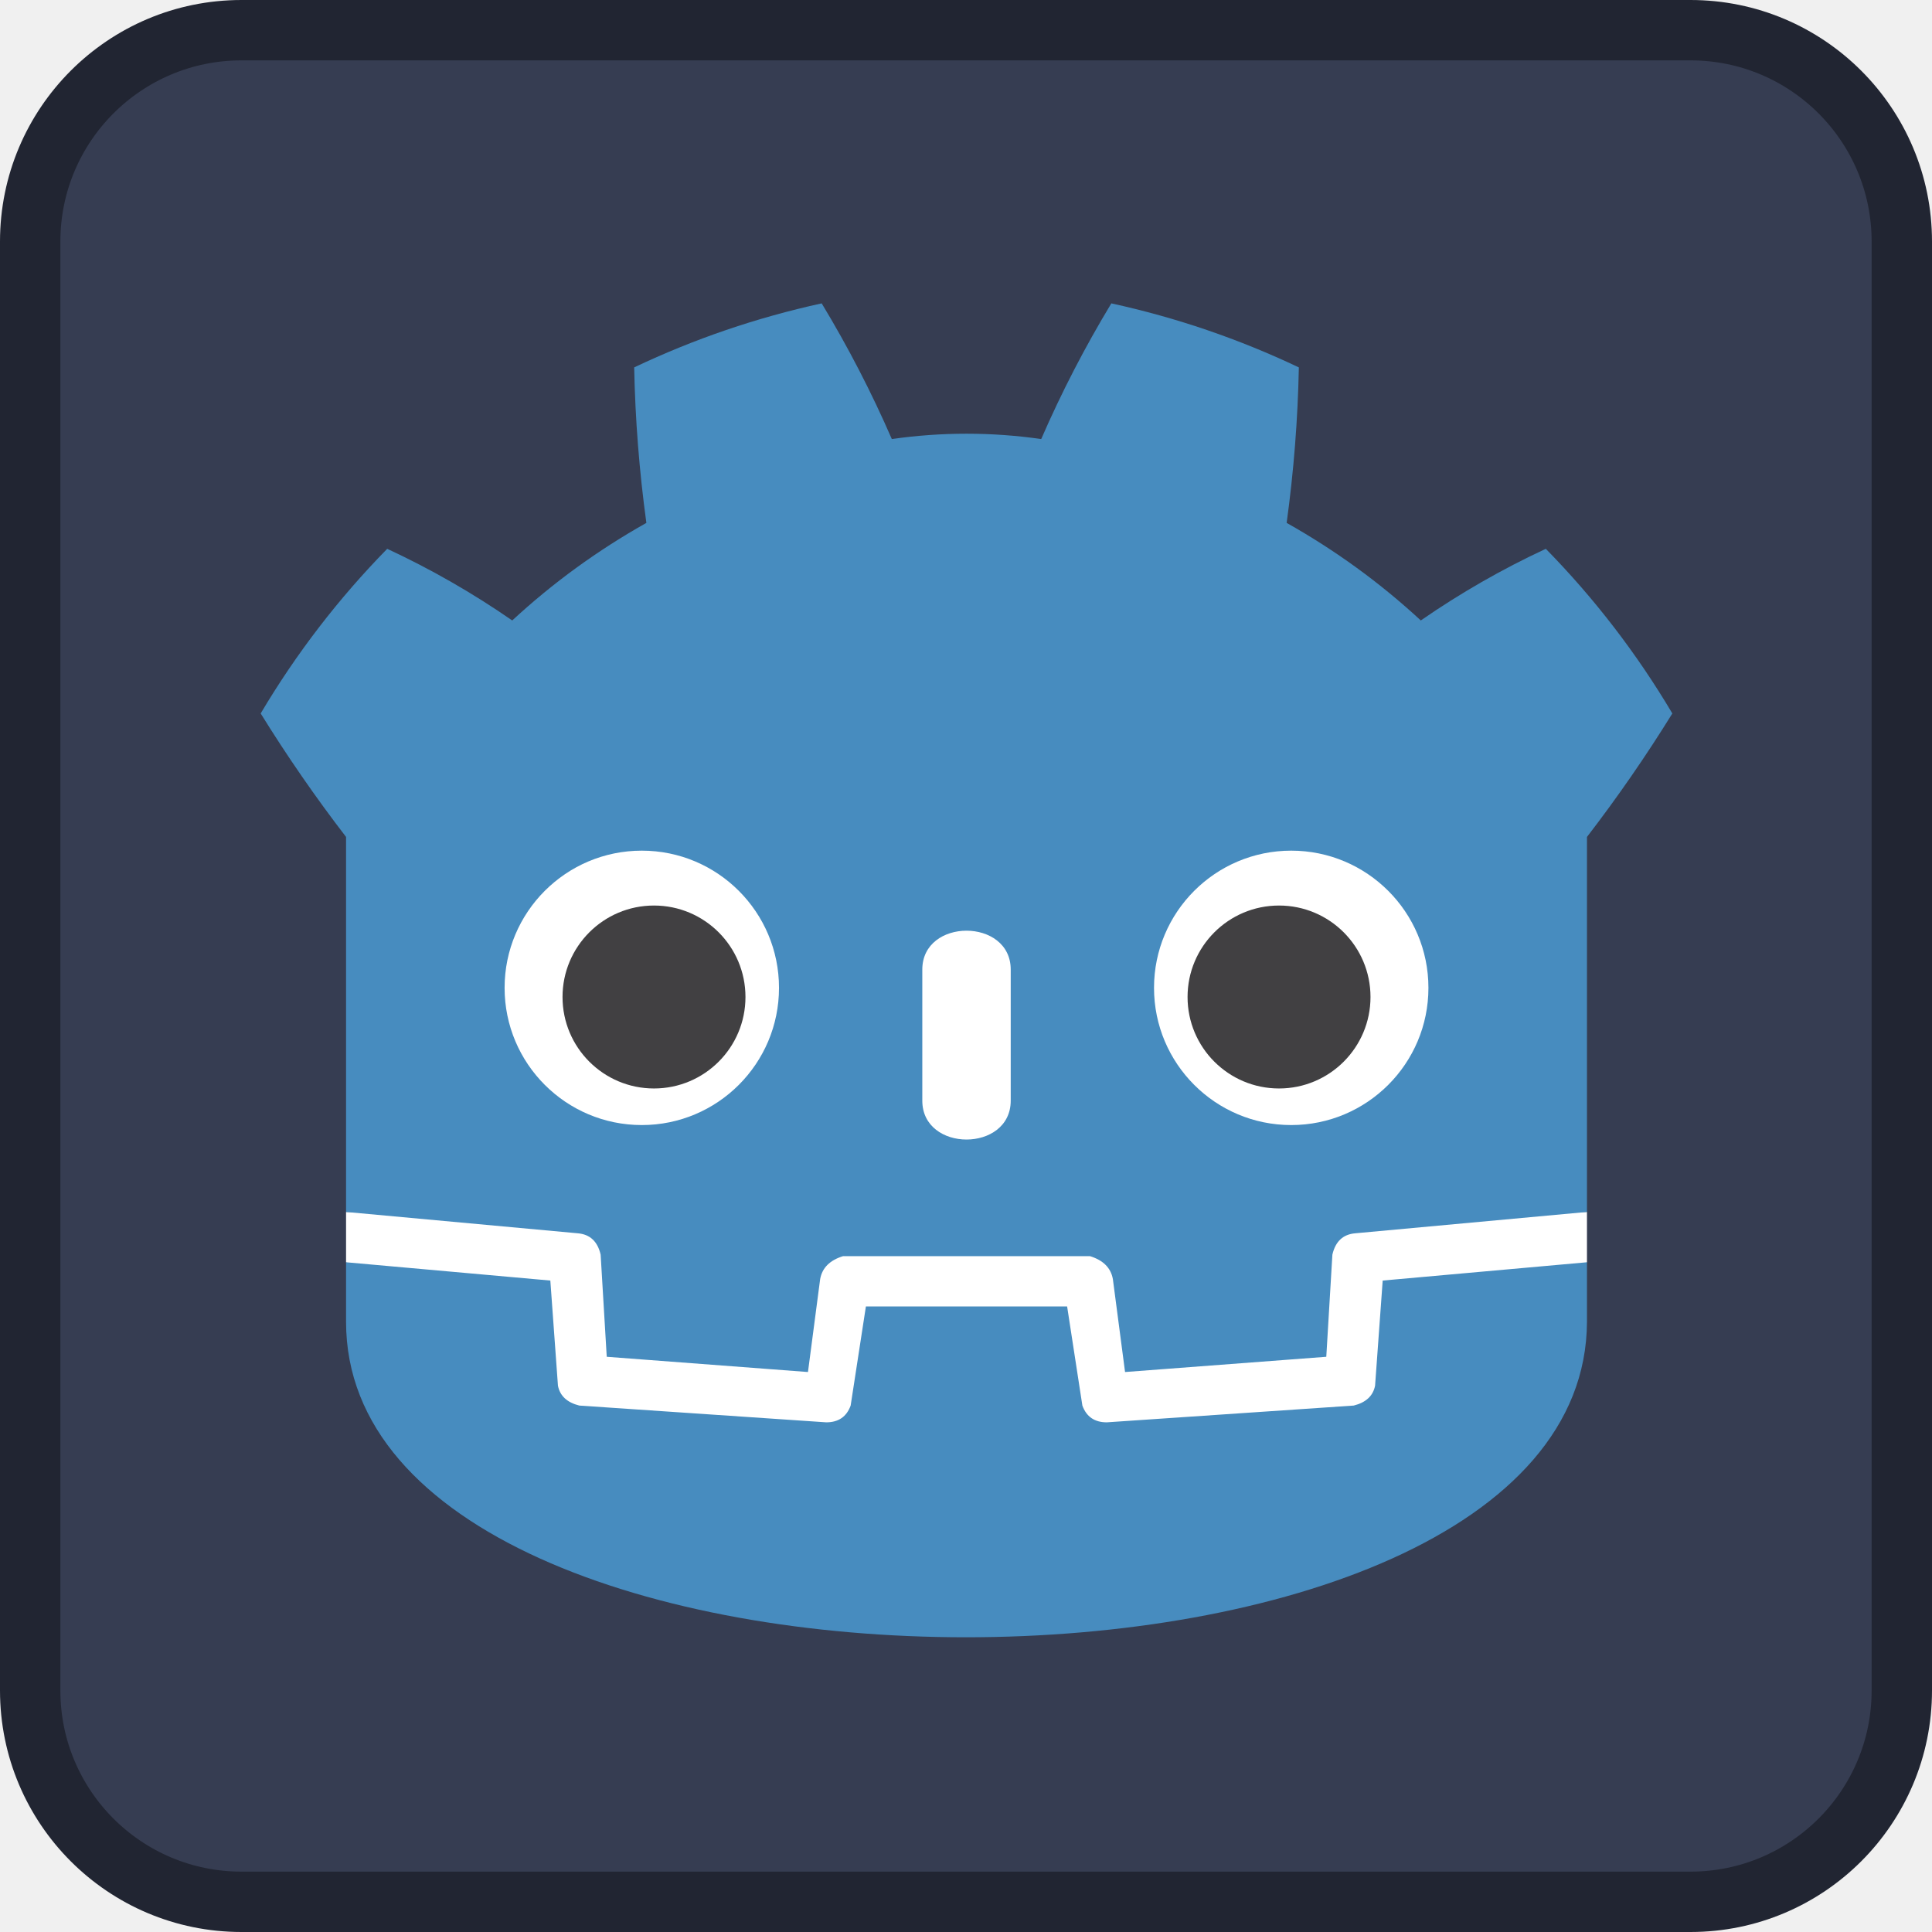
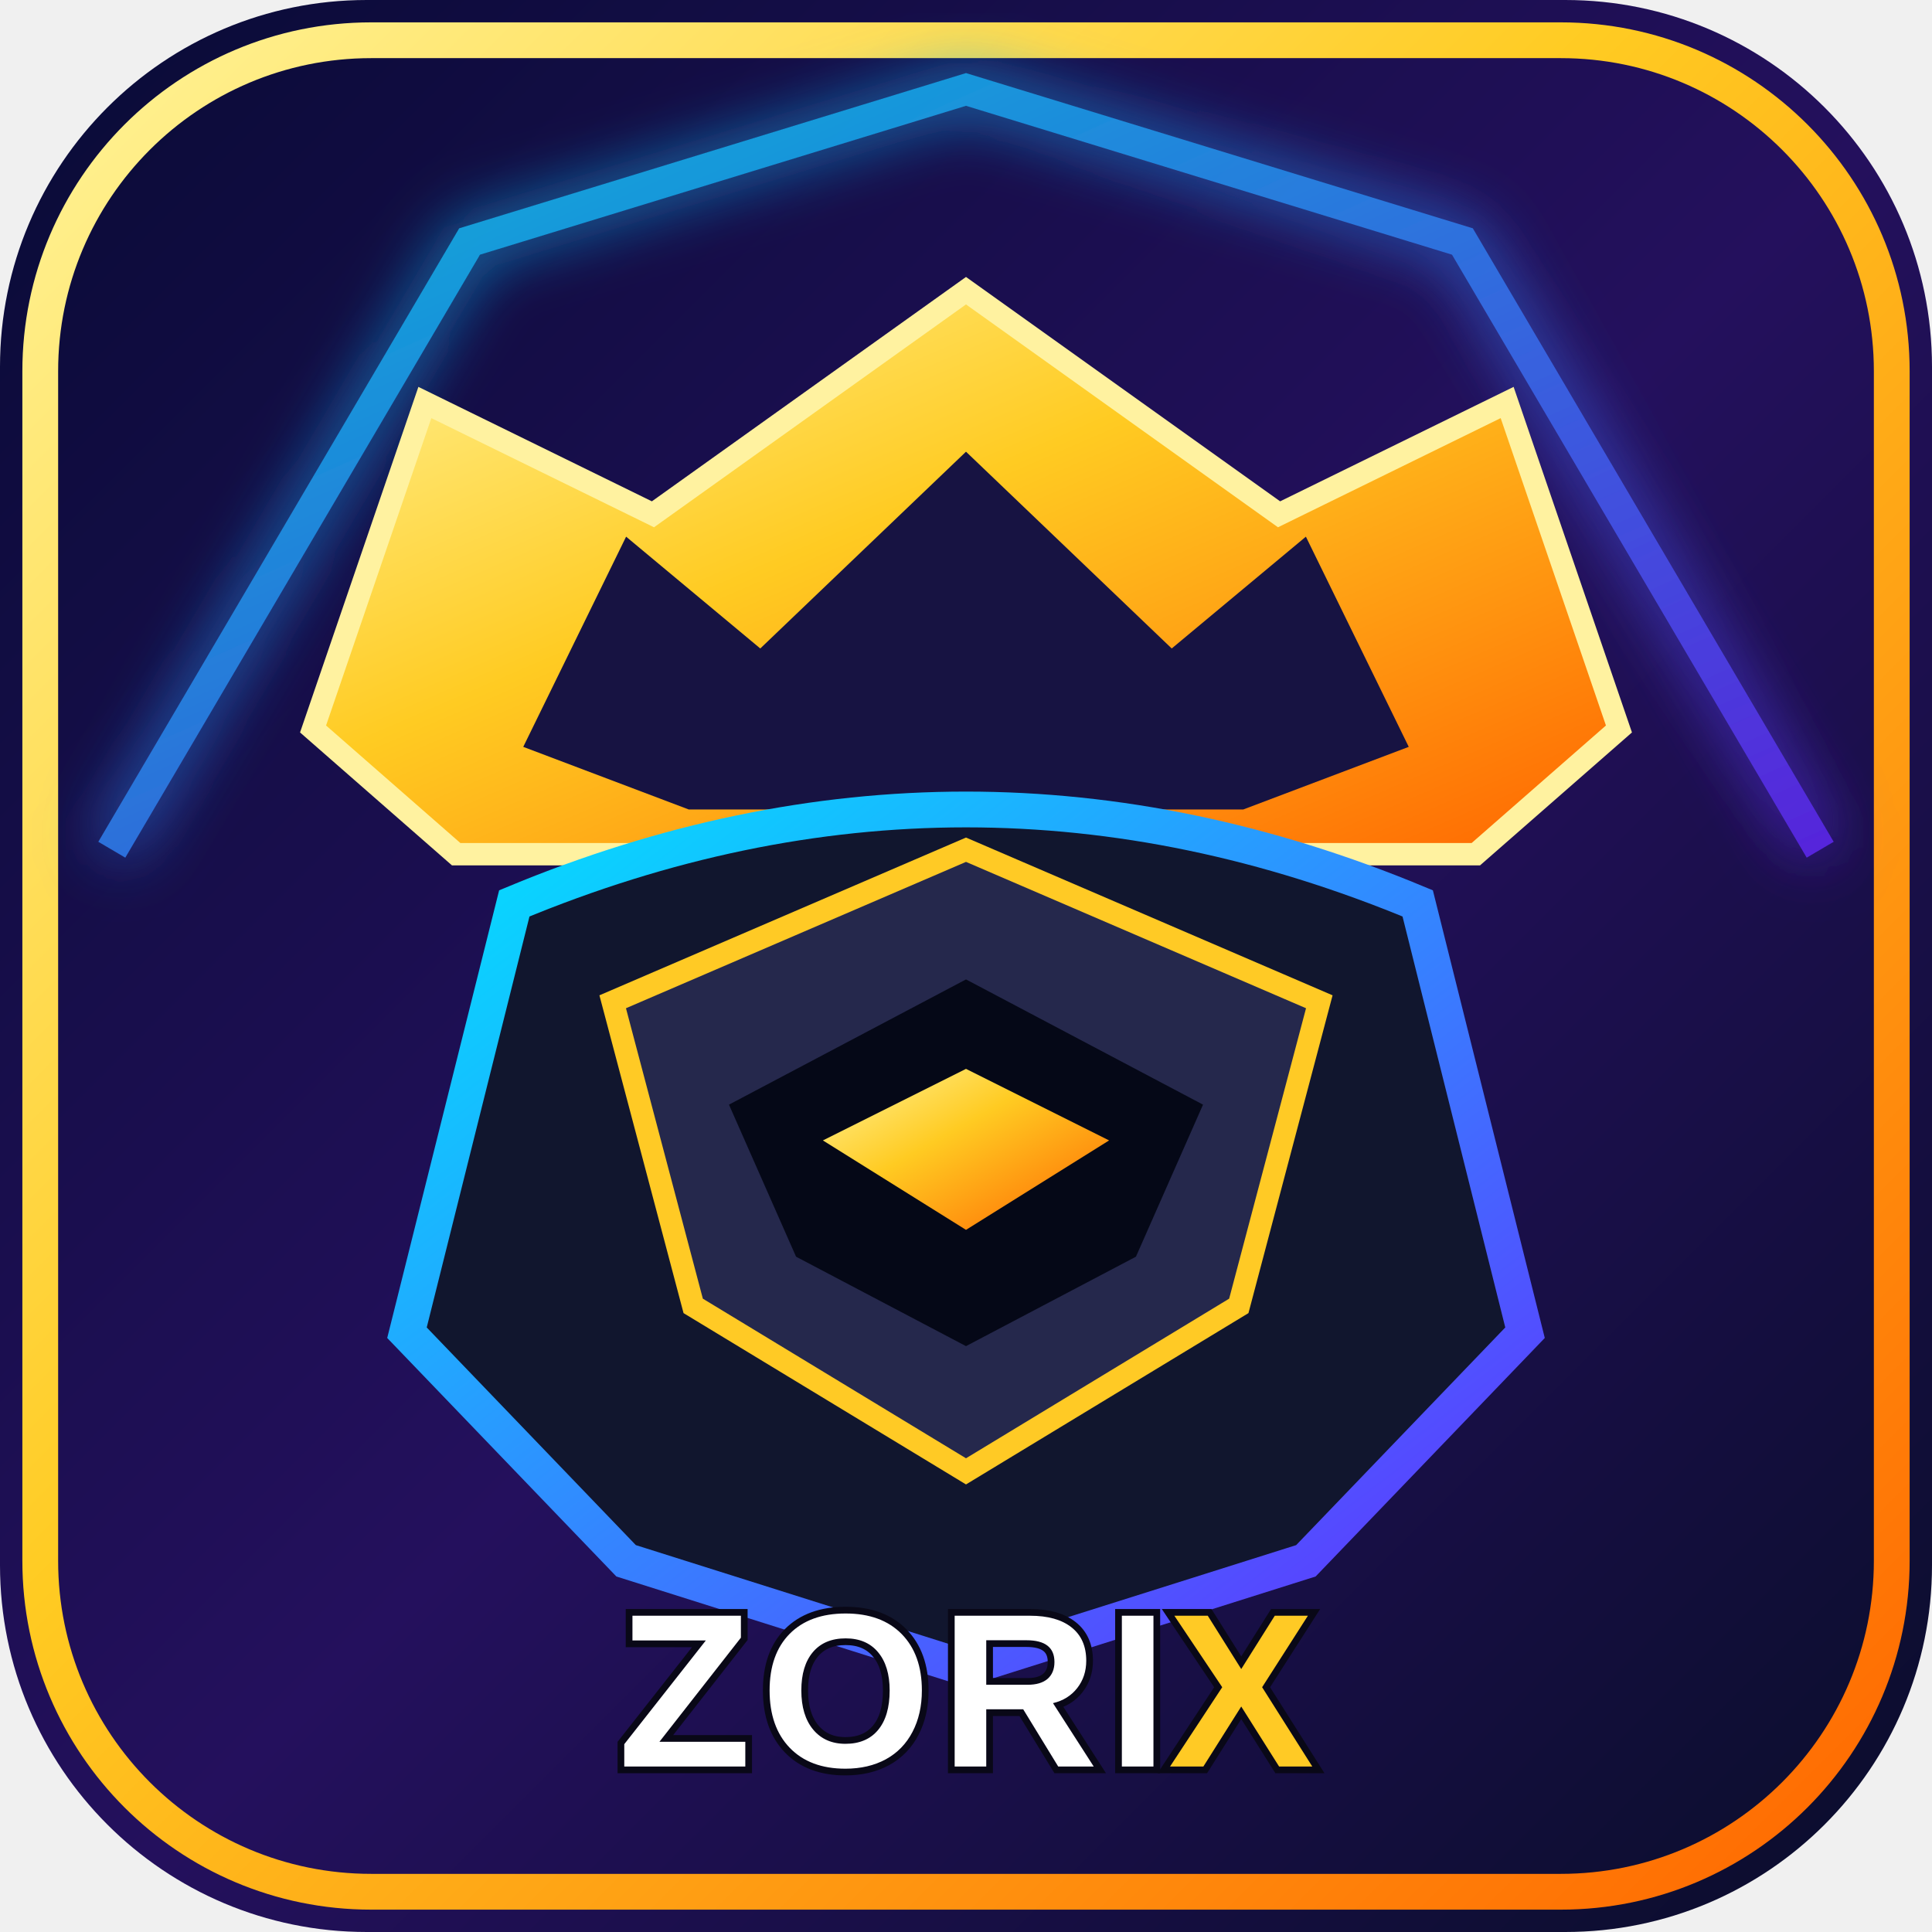
- <svg xmlns="http://www.w3.org/2000/svg" width="128" height="128">
-   <rect width="124" height="124" x="2" y="2" fill="#363d52" stroke="#212532" stroke-width="4" rx="14" />
-   <g fill="#fff" transform="translate(12.322 12.322)scale(.101)">
-     <path d="M105 673v33q407 354 814 0v-33z" />
-     <path fill="#478cbf" d="m105 673 152 14q12 1 15 14l4 67 132 10 8-61q2-11 15-15h162q13 4 15 15l8 61 132-10 4-67q3-13 15-14l152-14V427q30-39 56-81-35-59-83-108-43 20-82 47-40-37-88-64 7-51 8-102-59-28-123-42-26 43-46 89-49-7-98 0-20-46-46-89-64 14-123 42 1 51 8 102-48 27-88 64-39-27-82-47-48 49-83 108 26 42 56 81zm0 33v39c0 276 813 276 814 0v-39l-134 12-5 69q-2 10-14 13l-162 11q-12 0-16-11l-10-65H446l-10 65q-4 11-16 11l-162-11q-12-3-14-13l-5-69z" />
-     <path d="M483 600c0 34 58 34 58 0v-86c0-34-58-34-58 0z" />
-     <circle cx="725" cy="526" r="90" />
-     <circle cx="299" cy="526" r="90" />
-   </g>
-   <g fill="#414042" transform="translate(12.322 12.322)scale(.101)">
-     <circle cx="307" cy="532" r="60" />
-     <circle cx="717" cy="532" r="60" />
-   </g>
+ <svg xmlns="http://www.w3.org/2000/svg" width="432" height="432" viewBox="0 0 432 432">
+   <defs>
+     <linearGradient id="bg" x2="1" y2="1">
+       <stop stop-color="#080b35" />
+       <stop offset=".52" stop-color="#24105d" />
+       <stop offset="1" stop-color="#090d29" />
+     </linearGradient>
+     <linearGradient id="gold" x2="1" y2="1">
+       <stop stop-color="#fff49a" />
+       <stop offset=".42" stop-color="#ffcb22" />
+       <stop offset="1" stop-color="#ff6500" />
+     </linearGradient>
+     <linearGradient id="blue" x2="1" y2="1">
+       <stop stop-color="#00e5ff" />
+       <stop offset="1" stop-color="#652bff" />
+     </linearGradient>
+     <filter id="glow">
+       <feGaussianBlur stdDeviation="7" result="b" />
+       <feMerge>
+         <feMergeNode in="b" />
+         <feMergeNode in="SourceGraphic" />
+       </feMerge>
+     </filter>
+   </defs>
+   <rect width="432" height="432" rx="82" fill="url(#bg)" />
+   <rect x="9" y="9" width="414" height="414" rx="74" fill="none" stroke="url(#gold)" stroke-width="8" />
+   <path d="M25 190 105 54 216 20 327 54 407 190" fill="none" stroke="url(#blue)" stroke-width="7" opacity=".8" filter="url(#glow)" />
+   <path d="M70 163 95 90 146 115 216 65 286 115 337 90 362 163 330 191 102 191Z" fill="url(#gold)" stroke="#fff2a0" stroke-width="5" />
+   <path d="M117 167 140 120 170 145 216 101 262 145 292 120 315 167 278 181 154 181Z" fill="#171342" />
+   <path d="M115 202 Q216 160 317 202 L341 298 292 349 216 373 140 349 91 298Z" fill="#11162e" stroke="url(#blue)" stroke-width="8" />
+   <path d="M137 224 216 190 295 224 277 292 216 329 155 292Z" fill="#25284c" stroke="#ffca25" stroke-width="5" />
+   <path d="M163 247 216 219 269 247 254 281 216 301 178 281Z" fill="#050817" />
+   <path d="M184 255 216 239 248 255 216 275Z" fill="url(#gold)" />
+   <path d="M70 354 362 354" stroke="url(#blue)" stroke-width="5" filter="url(#glow)" />
+   <text x="216" y="395" text-anchor="middle" font-family="Arial,sans-serif" font-weight="900" font-size="49" letter-spacing="2" fill="white" stroke="#090817" stroke-width="3" paint-order="stroke">ZORI<tspan fill="#ffca25">X</tspan>
+   </text>
</svg>
